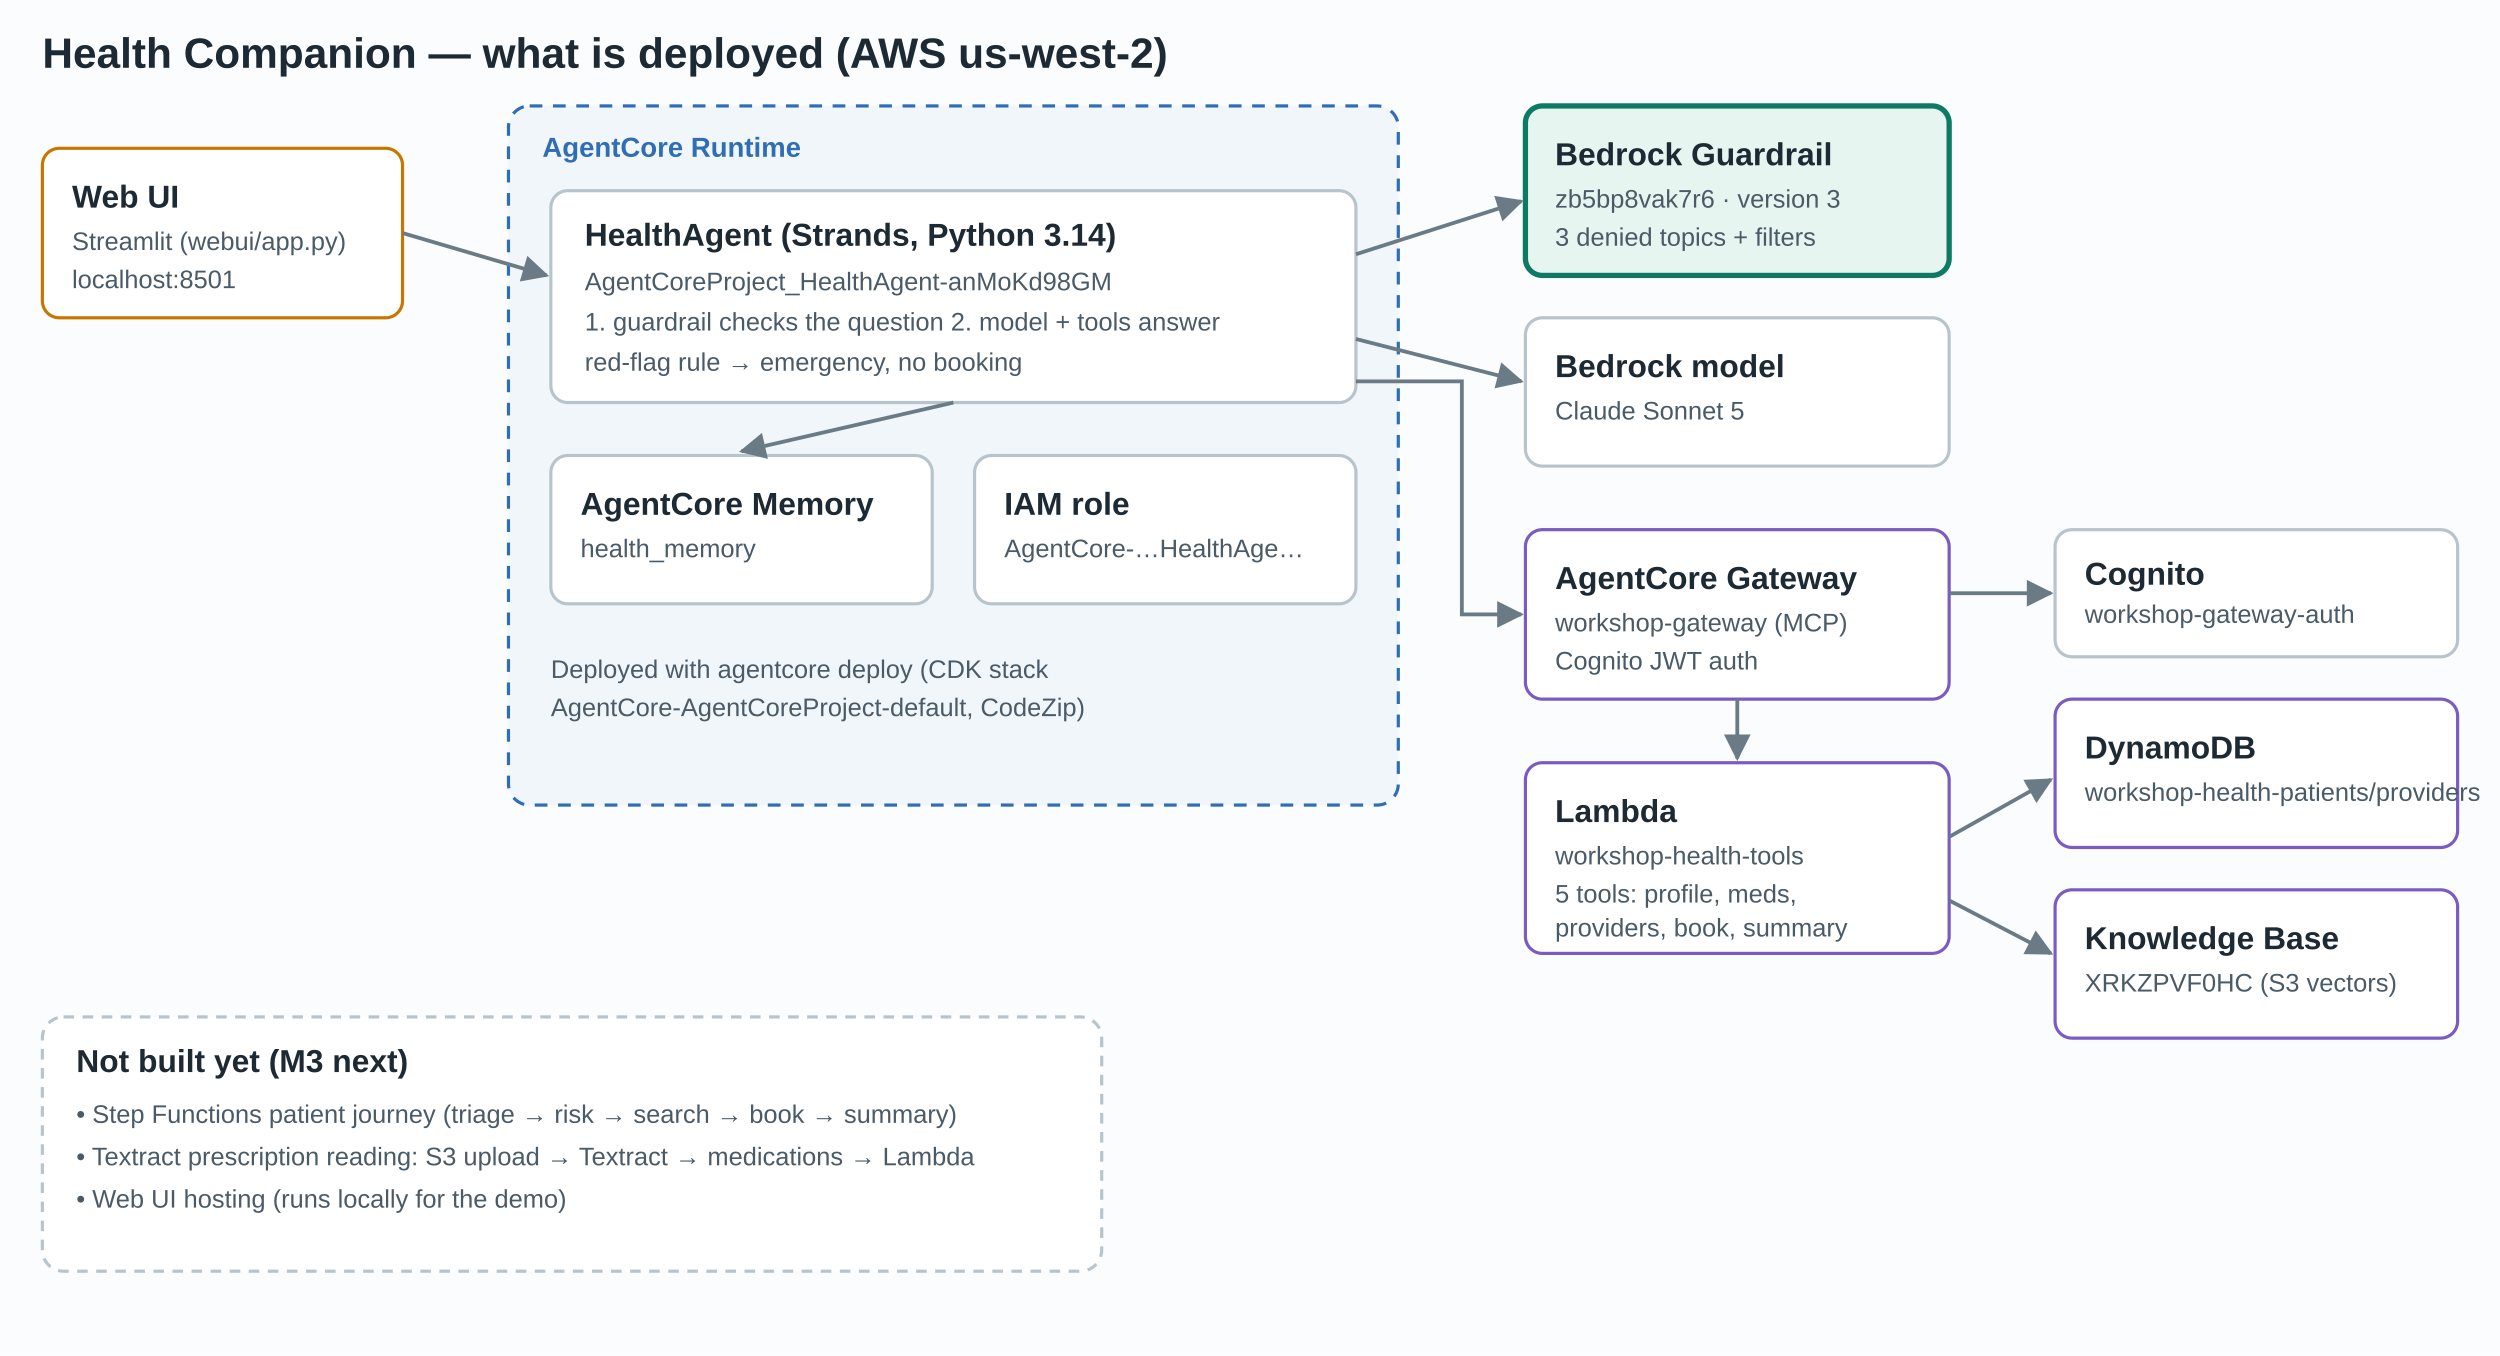
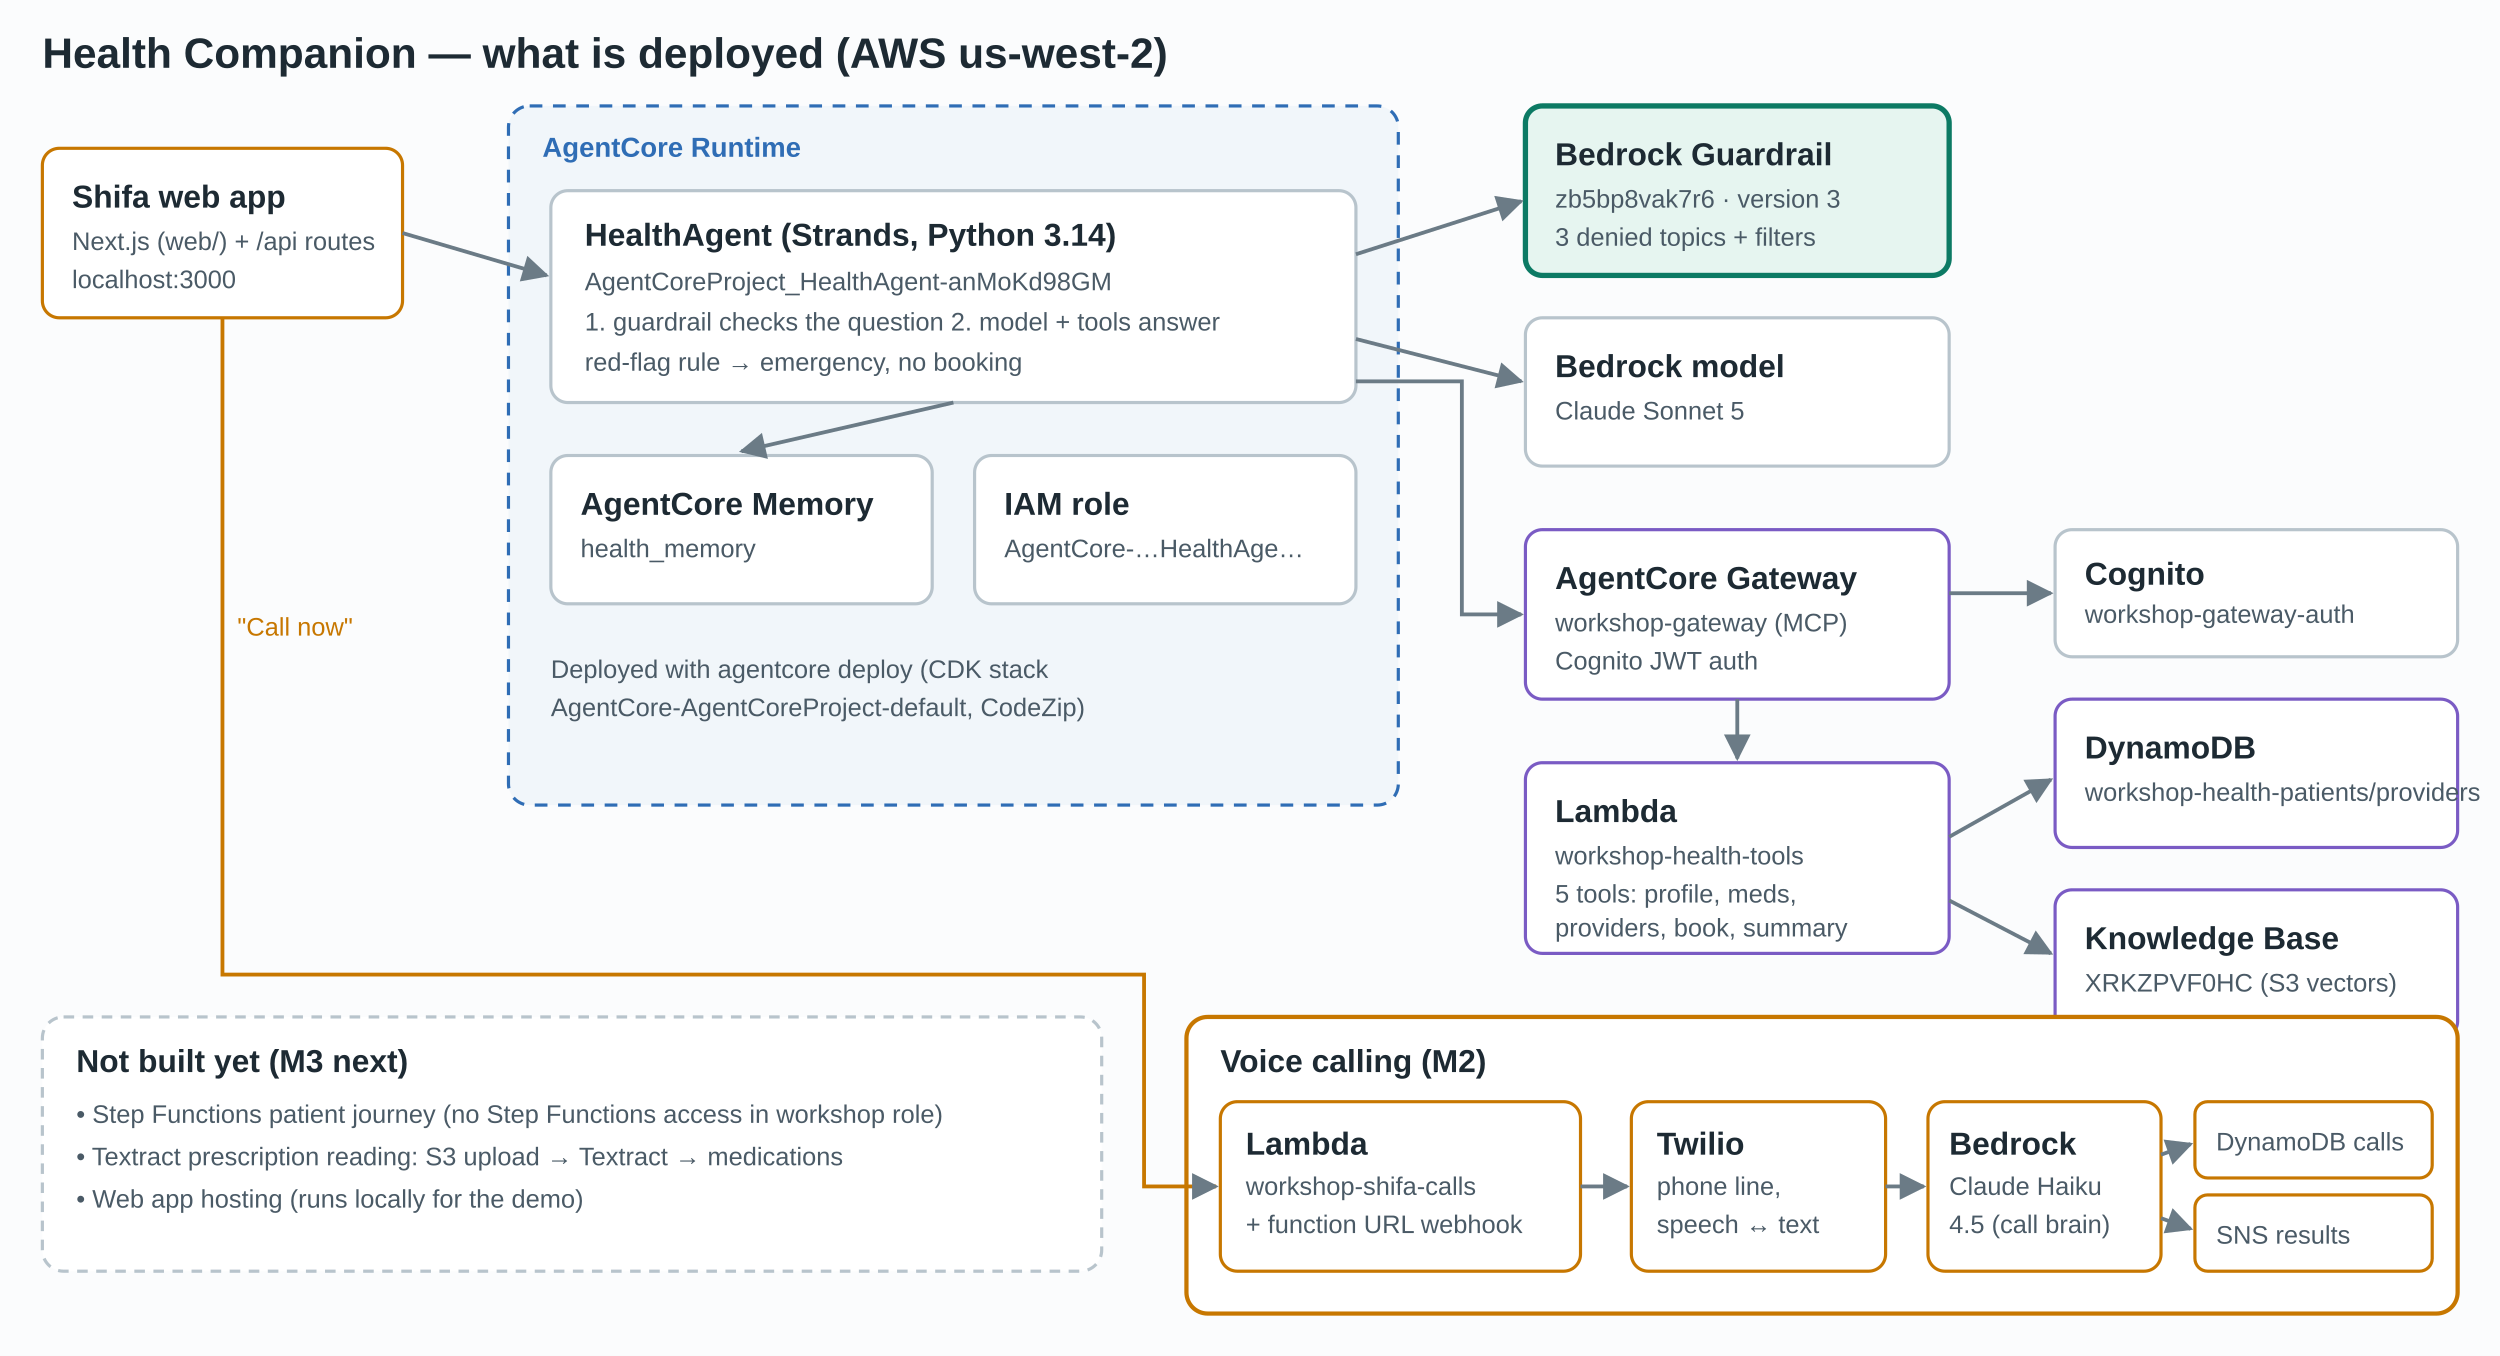
<svg xmlns="http://www.w3.org/2000/svg" viewBox="0 0 1180 640" width="2360" height="1280">
  <rect width="1180" height="640" fill="#fbfcfd" />
  <style>text{font-family:'Helvetica Neue',Arial,sans-serif;fill:#1d2a33}.t{font-size:15px;font-weight:700}.s{font-size:12px;fill:#4a5a66}.h{font-size:13px;font-weight:700;fill:#2f6db5}
.b{fill:#fff;stroke:#b8c4cc;stroke-width:1.5}.z{fill:#f1f6fa;stroke:#2f6db5;stroke-width:1.5;stroke-dasharray:6 5}.g{fill:#e6f5f0;stroke:#0c7a64;stroke-width:2.5}.p{stroke:#7a5bc4}.o{stroke:#c77700}
.a{fill:none;stroke:#6b7b86;stroke-width:1.8;marker-end:url(#m)}</style>
  <defs>
    <marker id="m" viewBox="0 0 10 10" refX="9" refY="5" markerWidth="7" markerHeight="7" orient="auto">
      <path d="M0,0L10,5L0,10z" fill="#6b7b86" />
    </marker>
  </defs>
  <text x="20" y="32" class="t" style="font-size:20px">Health Companion — what is deployed (AWS us-west-2)</text>
  <rect x="20" y="70" width="170" height="80" rx="8" class="b o" />
-   <text x="34" y="98" class="t">Web UI</text>
-   <text x="34" y="118" class="s">Streamlit (webui/app.py)</text>
-   <text x="34" y="136" class="s">localhost:8501</text>
+   <text x="34" y="98" class="t">Shifa web app</text>
+   <text x="34" y="118" class="s">Next.js (web/) + /api routes</text>
+   <text x="34" y="136" class="s">localhost:3000</text>
  <rect x="240" y="50" width="420" height="330" rx="10" class="z" />
  <text x="256" y="74" class="h">AgentCore Runtime</text>
  <rect x="260" y="90" width="380" height="100" rx="8" class="b" />
  <text x="276" y="116" class="t">HealthAgent (Strands, Python 3.14)</text>
  <text x="276" y="137" class="s">AgentCoreProject_HealthAgent-anMoKd98GM</text>
  <text x="276" y="156" class="s">1. guardrail checks the question  2. model + tools answer</text>
  <text x="276" y="175" class="s">red-flag rule → emergency, no booking</text>
  <rect x="260" y="215" width="180" height="70" rx="8" class="b" />
  <text x="274" y="243" class="t">AgentCore Memory</text>
  <text x="274" y="263" class="s">health_memory</text>
  <rect x="460" y="215" width="180" height="70" rx="8" class="b" />
  <text x="474" y="243" class="t">IAM role</text>
  <text x="474" y="263" class="s">AgentCore-…HealthAge…</text>
  <text x="260" y="320" class="s">Deployed with agentcore deploy (CDK stack</text>
  <text x="260" y="338" class="s">AgentCore-AgentCoreProject-default, CodeZip)</text>
  <rect x="720" y="50" width="200" height="80" rx="8" class="g" />
  <text x="734" y="78" class="t">Bedrock Guardrail</text>
  <text x="734" y="98" class="s">zb5bp8vak7r6 · version 3</text>
  <text x="734" y="116" class="s">3 denied topics + filters</text>
  <rect x="720" y="150" width="200" height="70" rx="8" class="b" />
  <text x="734" y="178" class="t">Bedrock model</text>
  <text x="734" y="198" class="s">Claude Sonnet 5</text>
  <rect x="720" y="250" width="200" height="80" rx="8" class="b p" />
  <text x="734" y="278" class="t">AgentCore Gateway</text>
  <text x="734" y="298" class="s">workshop-gateway (MCP)</text>
  <text x="734" y="316" class="s">Cognito JWT auth</text>
  <rect x="720" y="360" width="200" height="90" rx="8" class="b p" />
  <text x="734" y="388" class="t">Lambda</text>
  <text x="734" y="408" class="s">workshop-health-tools</text>
  <text x="734" y="426" class="s">5 tools: profile, meds,</text>
  <text x="734" y="442" class="s">providers, book, summary</text>
  <rect x="970" y="330" width="190" height="70" rx="8" class="b p" />
  <text x="984" y="358" class="t">DynamoDB</text>
  <text x="984" y="378" class="s">workshop-health-patients/providers</text>
  <rect x="970" y="420" width="190" height="70" rx="8" class="b p" />
  <text x="984" y="448" class="t">Knowledge Base</text>
  <text x="984" y="468" class="s">XRKZPVF0HC (S3 vectors)</text>
  <rect x="970" y="250" width="190" height="60" rx="8" class="b" />
  <text x="984" y="276" class="t">Cognito</text>
  <text x="984" y="294" class="s">workshop-gateway-auth</text>
  <rect x="20" y="480" width="500" height="120" rx="10" class="b" style="stroke-dasharray:5 4" />
  <text x="36" y="506" class="t">Not built yet (M3 next)</text>
-   <text x="36" y="530" class="s">• Step Functions patient journey (triage → risk → search → book → summary)</text>
-   <text x="36" y="550" class="s">• Textract prescription reading: S3 upload → Textract → medications → Lambda</text>
-   <text x="36" y="570" class="s">• Web UI hosting (runs locally for the demo)</text>
+   <text x="36" y="530" class="s">• Step Functions patient journey (no Step Functions access in workshop role)</text>
+   <text x="36" y="550" class="s">• Textract prescription reading: S3 upload → Textract → medications</text>
+   <text x="36" y="570" class="s">• Web app hosting (runs locally for the demo)</text>
+   <rect x="560" y="480" width="600" height="140" rx="10" class="b" style="stroke:#c77700;stroke-width:2" />
+   <text x="576" y="506" class="t">Voice calling (M2)</text>
+   <rect x="576" y="520" width="170" height="80" rx="8" class="b o" />
+   <text x="588" y="545" class="t">Lambda</text>
+   <text x="588" y="564" class="s">workshop-shifa-calls</text>
+   <text x="588" y="582" class="s">+ function URL webhook</text>
+   <rect x="770" y="520" width="120" height="80" rx="8" class="b o" />
+   <text x="782" y="545" class="t">Twilio</text>
+   <text x="782" y="564" class="s">phone line,</text>
+   <text x="782" y="582" class="s">speech ↔ text</text>
+   <rect x="910" y="520" width="110" height="80" rx="8" class="b o" />
+   <text x="920" y="545" class="t">Bedrock</text>
+   <text x="920" y="564" class="s">Claude Haiku</text>
+   <text x="920" y="582" class="s">4.5 (call brain)</text>
+   <rect x="1036" y="520" width="112" height="36" rx="6" class="b o" />
+   <text x="1046" y="543" class="s">DynamoDB calls</text>
+   <rect x="1036" y="564" width="112" height="36" rx="6" class="b o" />
+   <text x="1046" y="587" class="s">SNS results</text>
+   <path d="M746,560L768,560" class="a" />
+   <path d="M890,560L908,560" class="a" />
+   <path d="M1020,545L1034,540" class="a" />
+   <path d="M1020,575L1034,580" class="a" />
+   <text x="112" y="300" class="s" style="fill:#c77700">"Call now"</text>
+   <path d="M105,150L105,460L540,460L540,560L574,560" class="a" style="stroke:#c77700" />
  <path d="M190,110L258,130" class="a" />
  <path d="M640,120L718,95" class="a" />
  <path d="M640,160L718,180" class="a" />
  <path d="M450,190L350,213" class="a" />
  <path d="M640,180L690,180L690,290L718,290" class="a" />
  <path d="M820,330L820,358" class="a" />
  <path d="M920,395L968,368" class="a" />
  <path d="M920,425L968,450" class="a" />
  <path d="M920,280L968,280" class="a" />
</svg>
